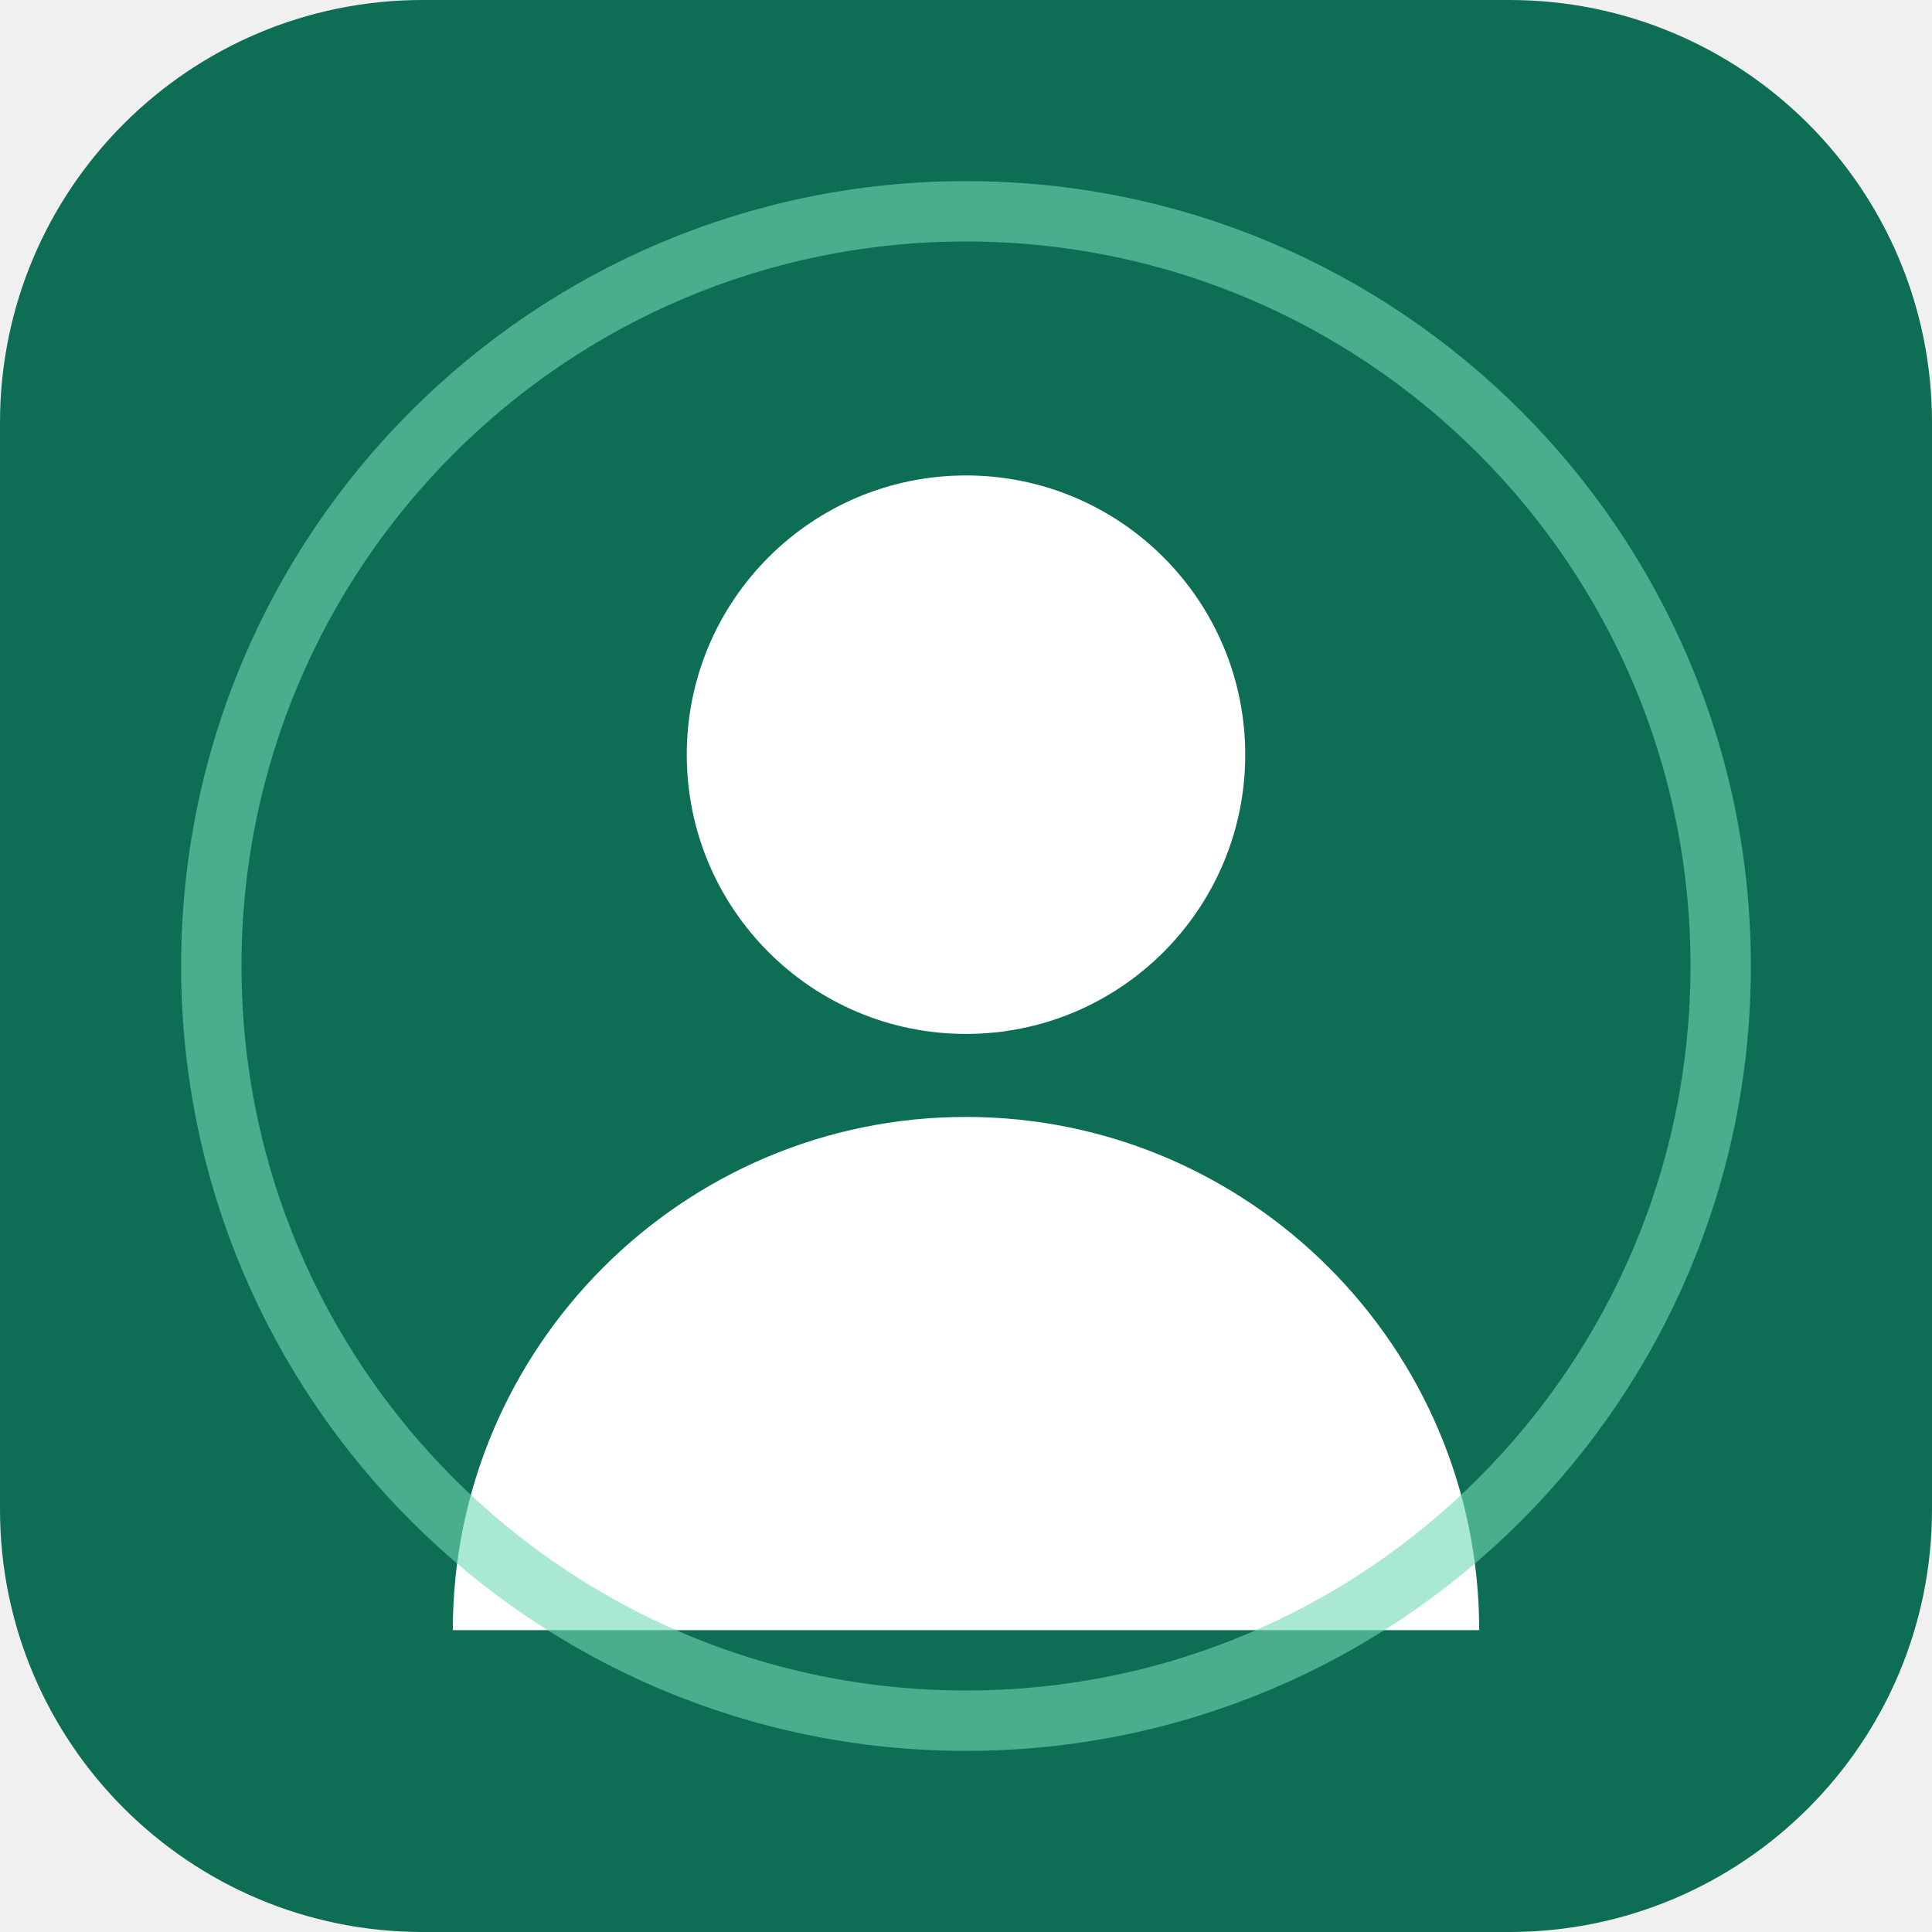
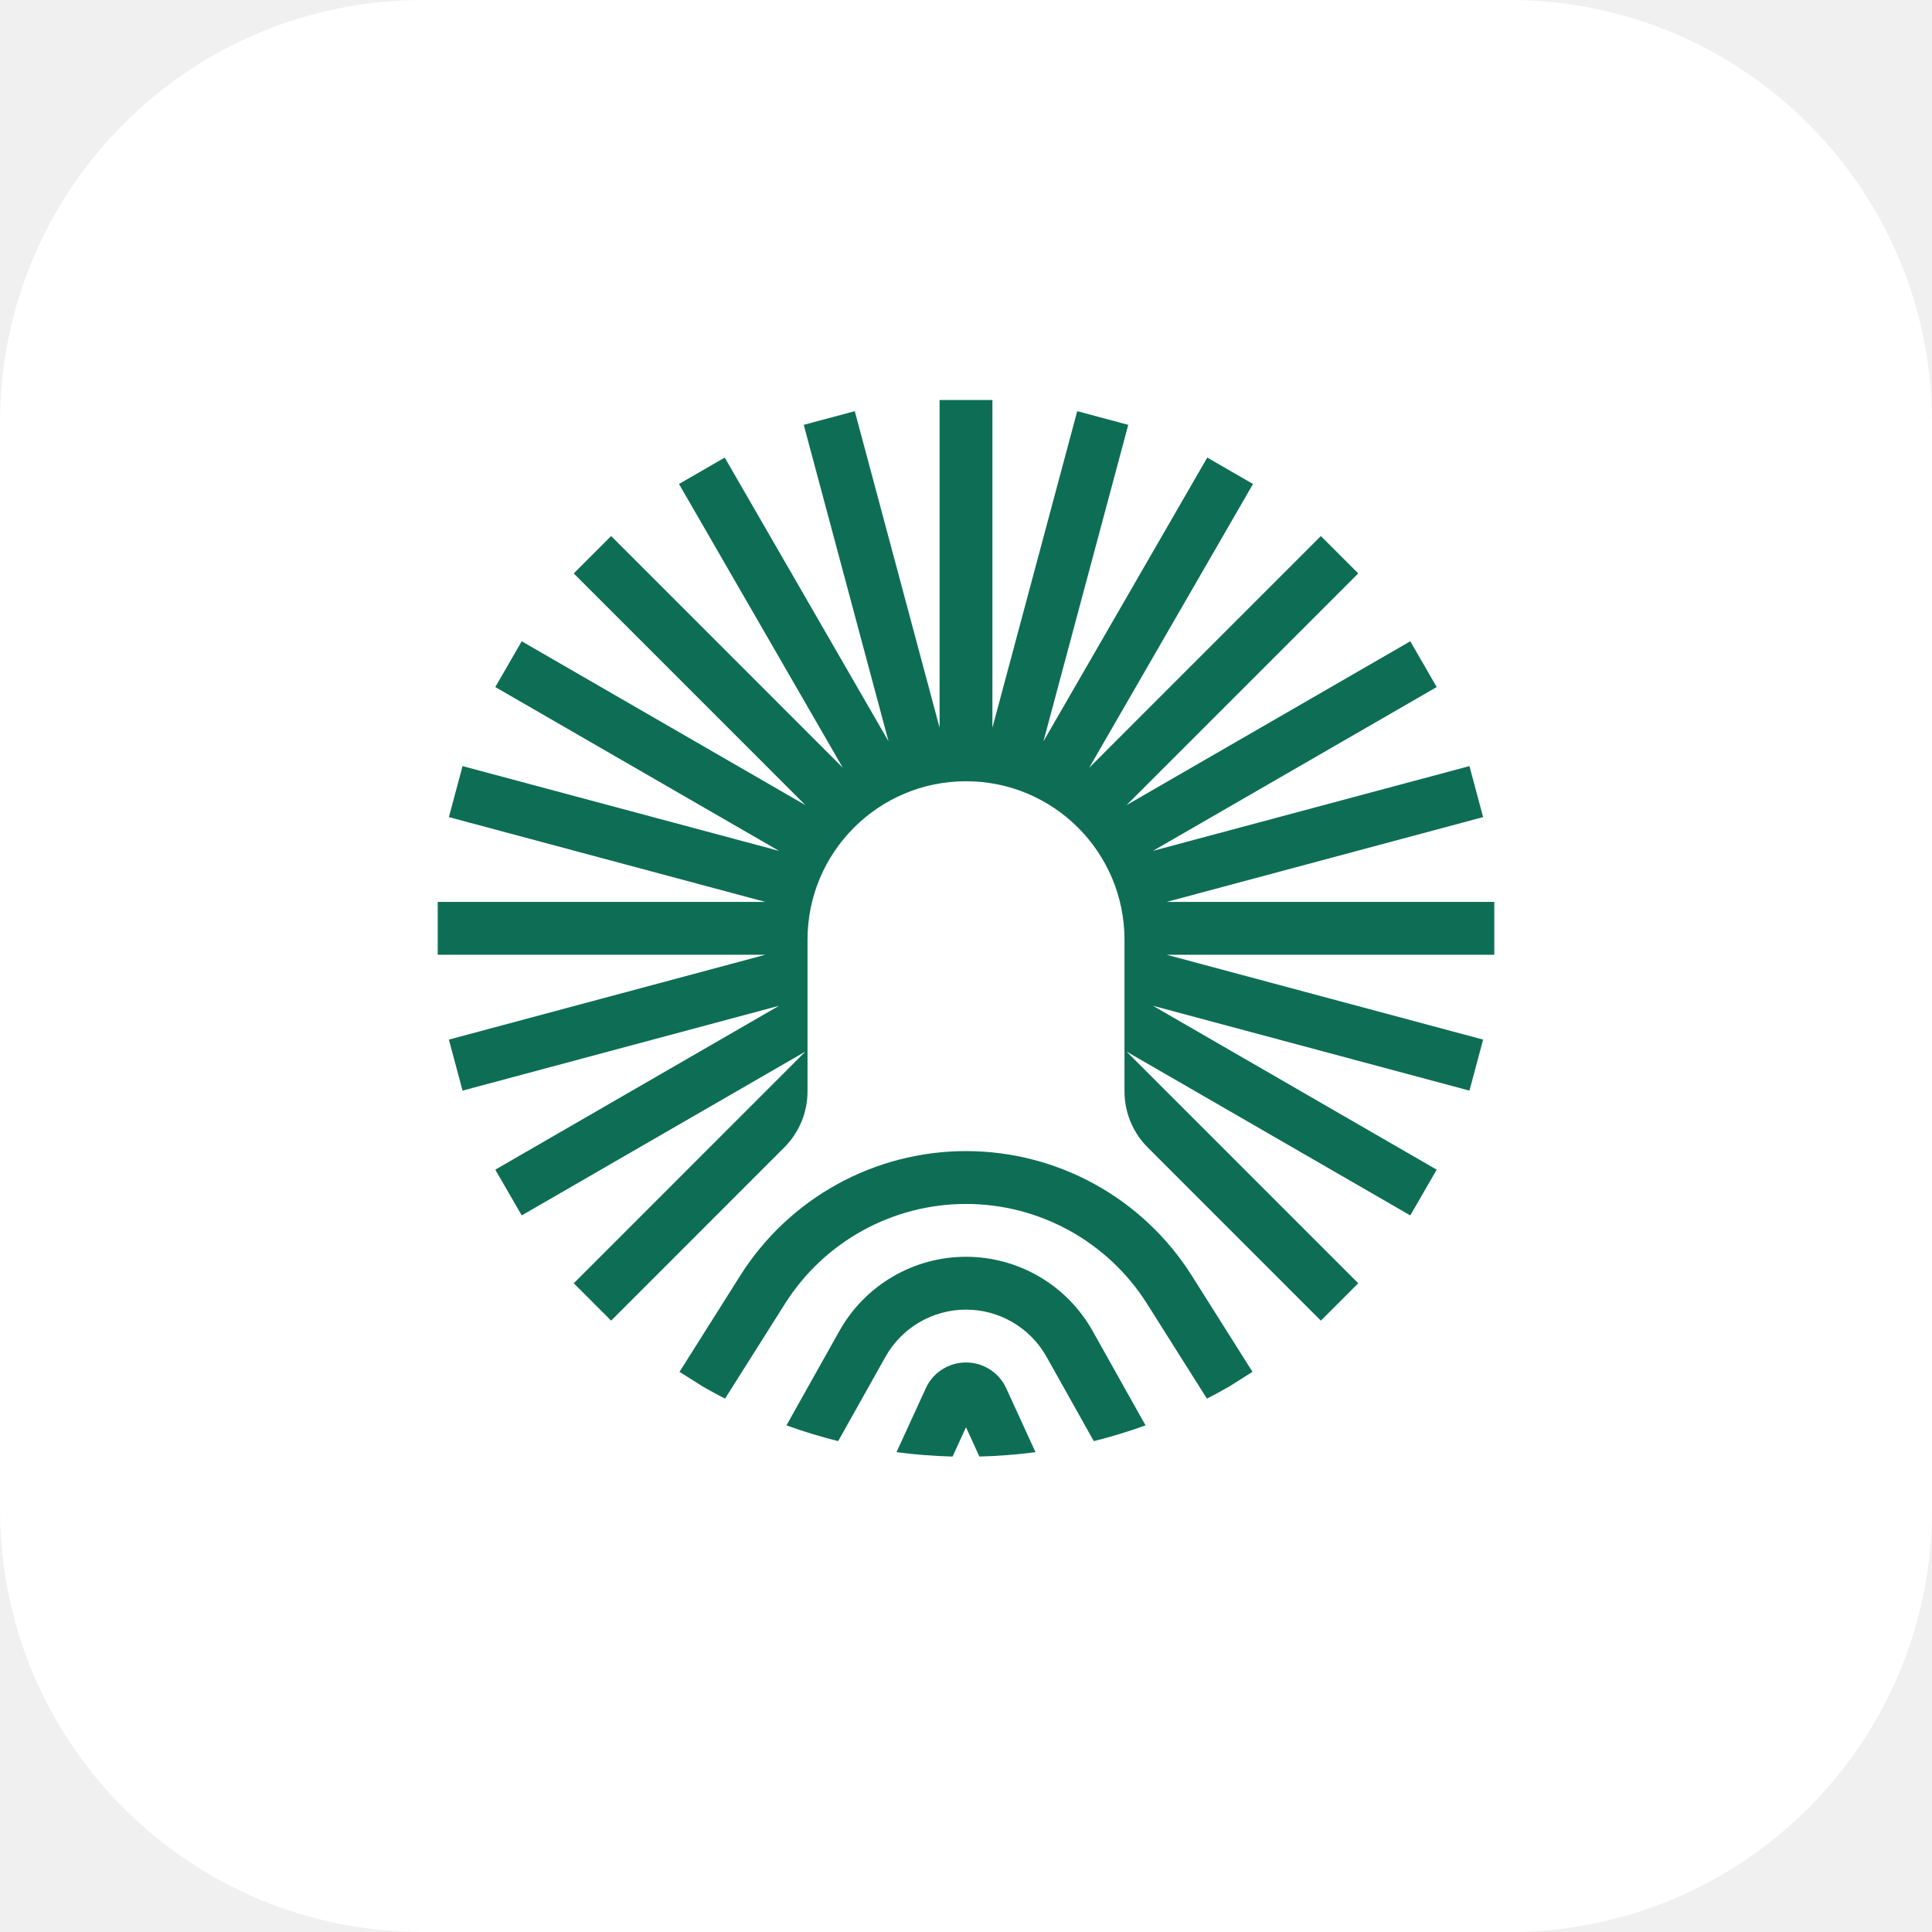
<svg xmlns="http://www.w3.org/2000/svg" width="512" height="512" viewBox="0 0 512 512">
-   <rect width="512" height="512" rx="112" fill="#0E6E55" />
-   <circle cx="256" cy="200" r="74" fill="#ffffff" />
-   <path d="M120 432c0-75 61-136 136-136s136 61 136 136z" fill="#ffffff" />
-   <circle cx="256" cy="256" r="200" fill="none" stroke="#6FD8B3" stroke-width="16" opacity="0.6" />
+   <rect width="512" height="512" rx="112" fill="#FFFFFF" />
+   <g transform="translate(116, 106) scale(7)">
+     <g id="logogram" style="opacity: 1;">
+       <path fill="#0E6E55" d="M20 28.436C16.531 28.436 13.303 30.217 11.452 33.151L9.154 36.793L10.037 37.351C10.313 37.51 10.594 37.662 10.878 37.808L13.144 34.219C14.629 31.865 17.217 30.437 20 30.437C22.783 30.437 25.371 31.865 26.856 34.219L29.121 37.808C29.405 37.662 29.686 37.51 29.962 37.351L30.846 36.793L28.548 33.151C26.696 30.216 23.47 28.436 20 28.436ZM20.123 36.443L20 36.438C19.386 36.438 18.824 36.774 18.531 37.307L18.477 37.417L17.369 39.834C18.066 39.926 18.774 39.982 19.492 40L20 38.891L20.507 40C21.225 39.982 21.933 39.926 22.631 39.834L21.524 37.417L21.47 37.307C21.197 36.81 20.689 36.484 20.123 36.443ZM21 12.406V0H19V12.406L15.789 0.423L13.857 0.941L17.067 12.923L10.866 2.18L9.134 3.18L15.335 13.922L6.565 5.151L5.15 6.567L13.92 15.338L3.18 9.135L2.18 10.868L12.921 17.07L0.94 13.86L0.423 15.792L12.405 19.003H0V21.003H12.405L0.423 24.215L0.94 26.147L12.921 22.935L2.18 29.139L3.18 30.871L13.92 24.668L5.15 33.44L6.565 34.855L13.122 28.296C13.684 27.734 14 26.971 14 26.175V20.435C14 17.121 16.686 14.434 20 14.434C23.314 14.434 26 17.121 26 20.435V26.176C26 26.972 26.316 27.735 26.878 28.297L33.435 34.855L34.85 33.44L26.08 24.669L36.82 30.871L37.82 29.139L27.079 22.935L39.06 26.147L39.577 24.215L27.596 21.003H40V19.003H27.595L39.577 15.792L39.06 13.86L27.079 17.069L37.82 10.868L36.82 9.135L26.078 15.338L34.85 6.566L33.435 5.151L24.664 13.923L30.866 3.18L29.134 2.18L22.932 12.923L26.143 0.941L24.211 0.423L21 12.406ZM20 32.437C18.012 32.437 16.179 33.511 15.207 35.245L13.202 38.82C13.841 39.051 14.494 39.25 15.161 39.416L16.951 36.224C17.569 35.121 18.736 34.438 20 34.438C21.265 34.438 22.43 35.121 23.049 36.224L24.838 39.416C25.505 39.25 26.158 39.051 26.797 38.82L24.793 35.245C23.821 33.511 21.988 32.437 20 32.437Z" />
+     </g>
+   </g>
</svg>
